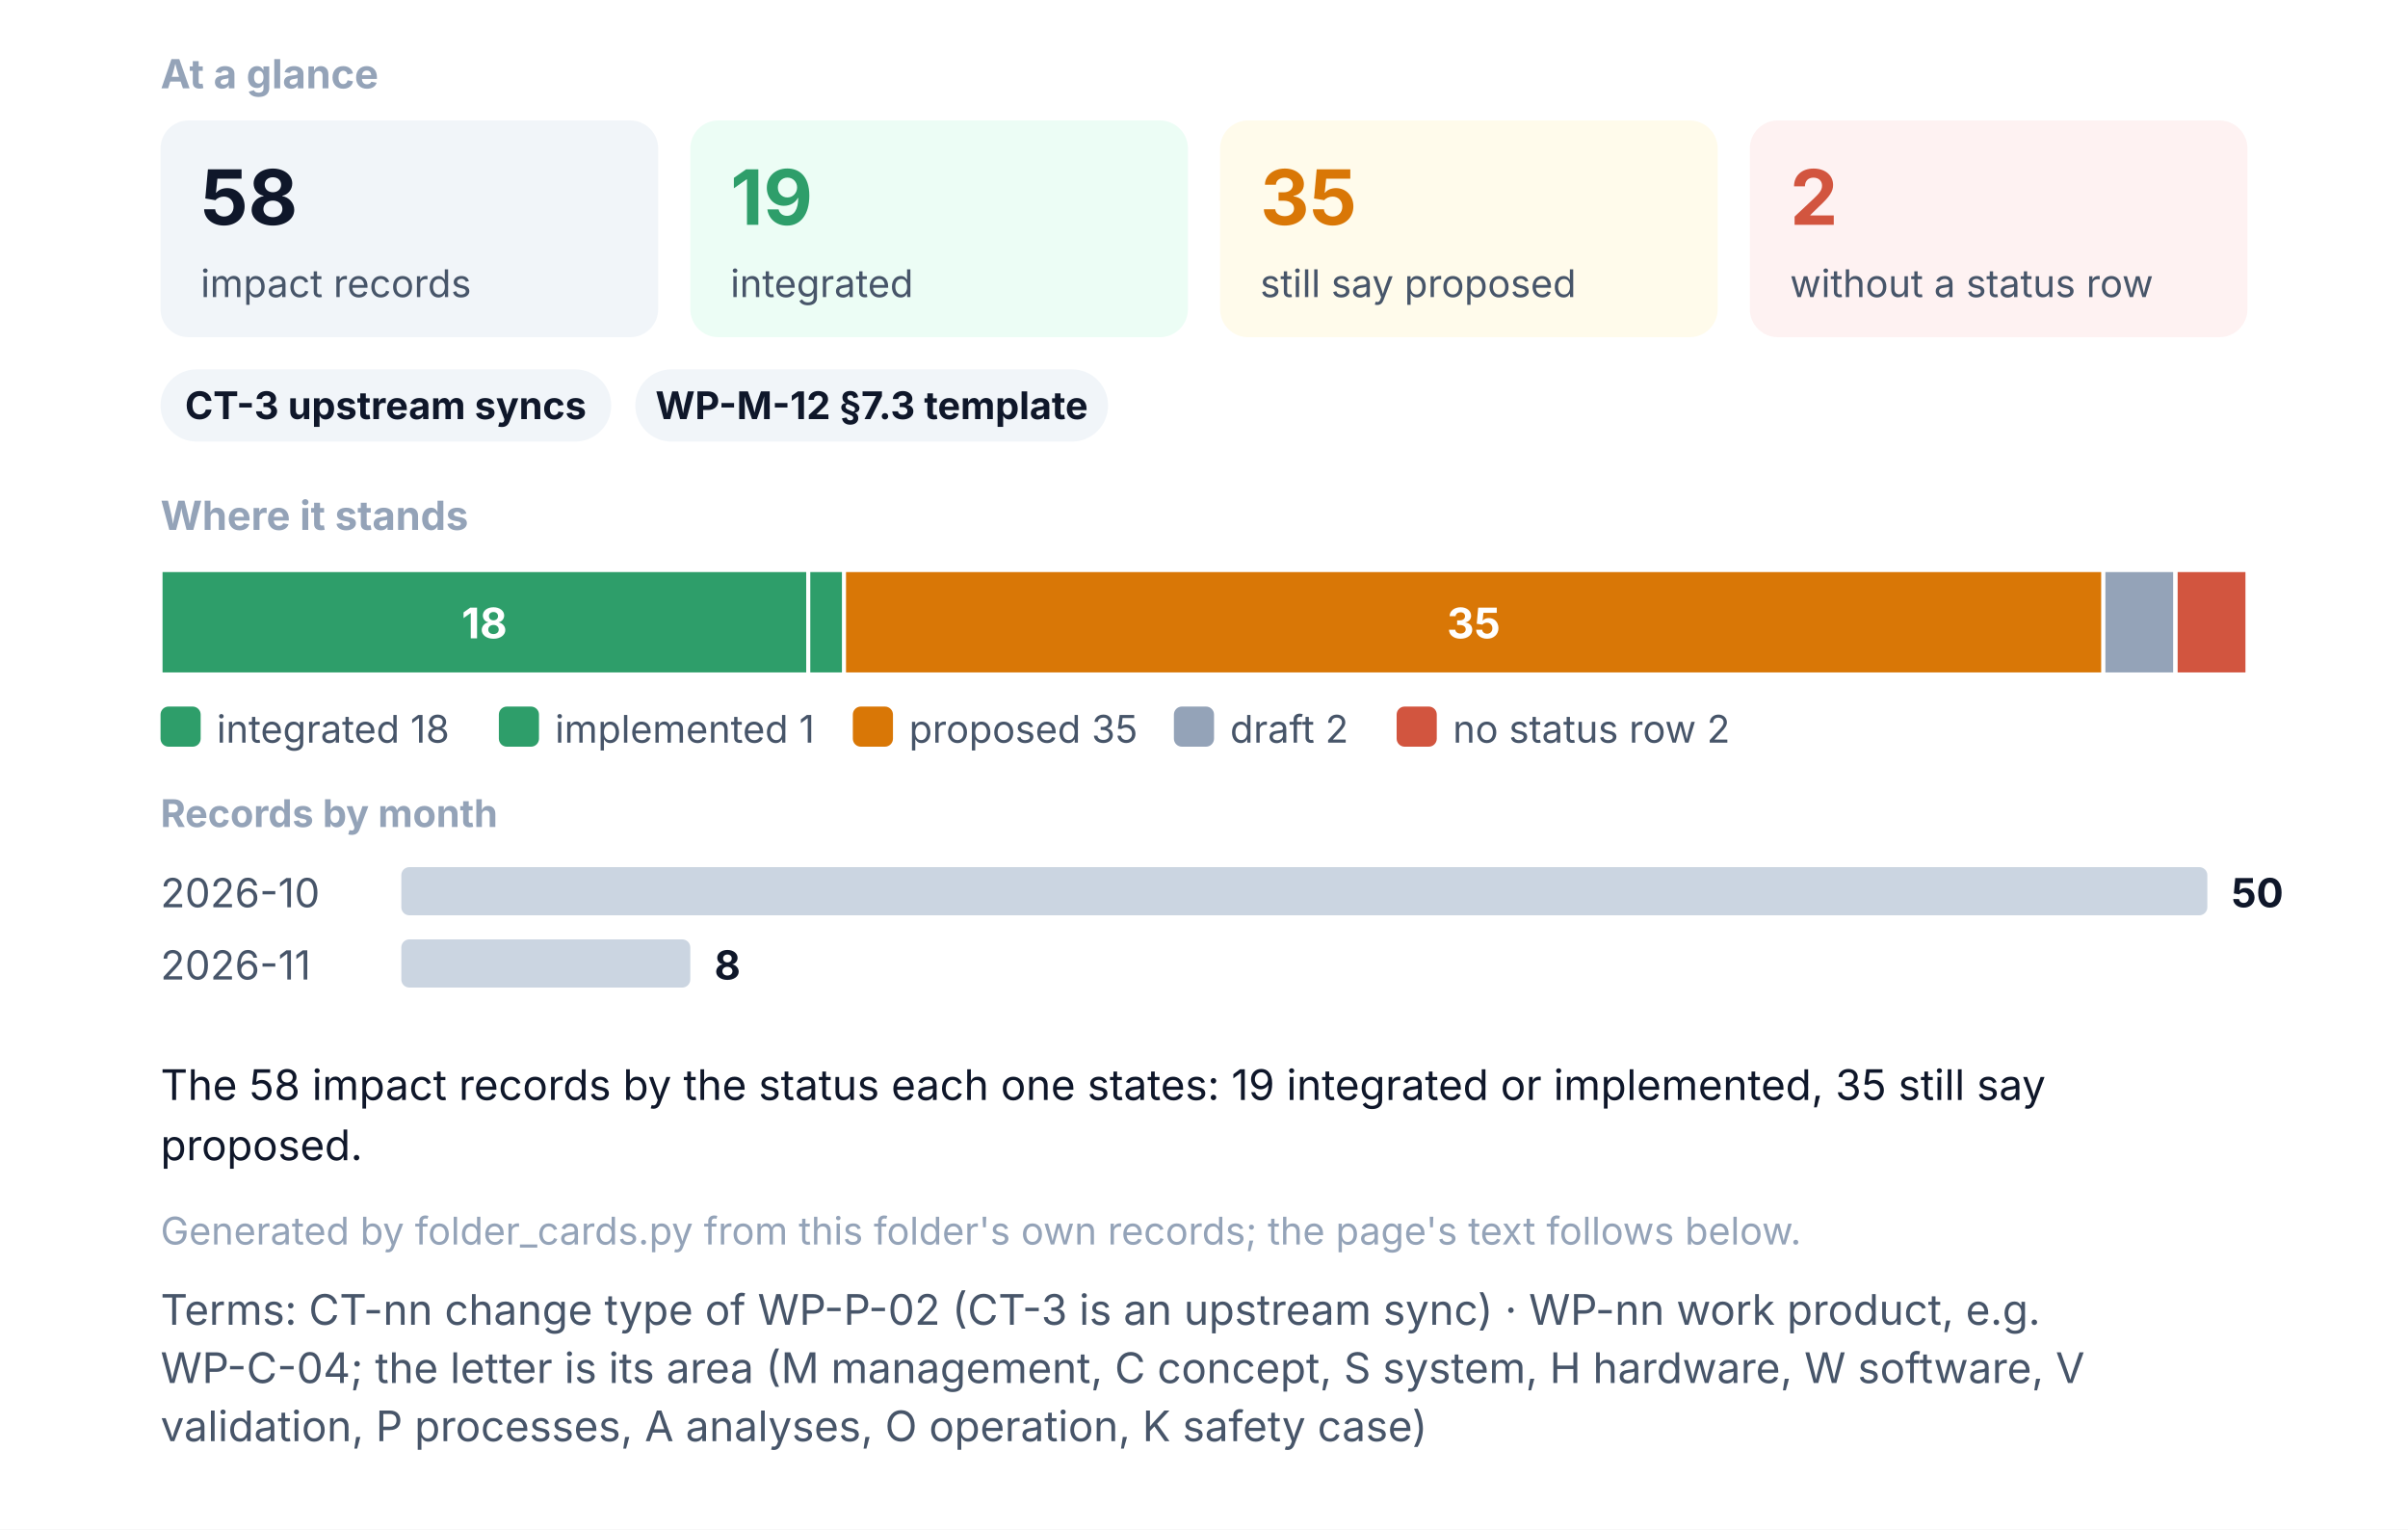
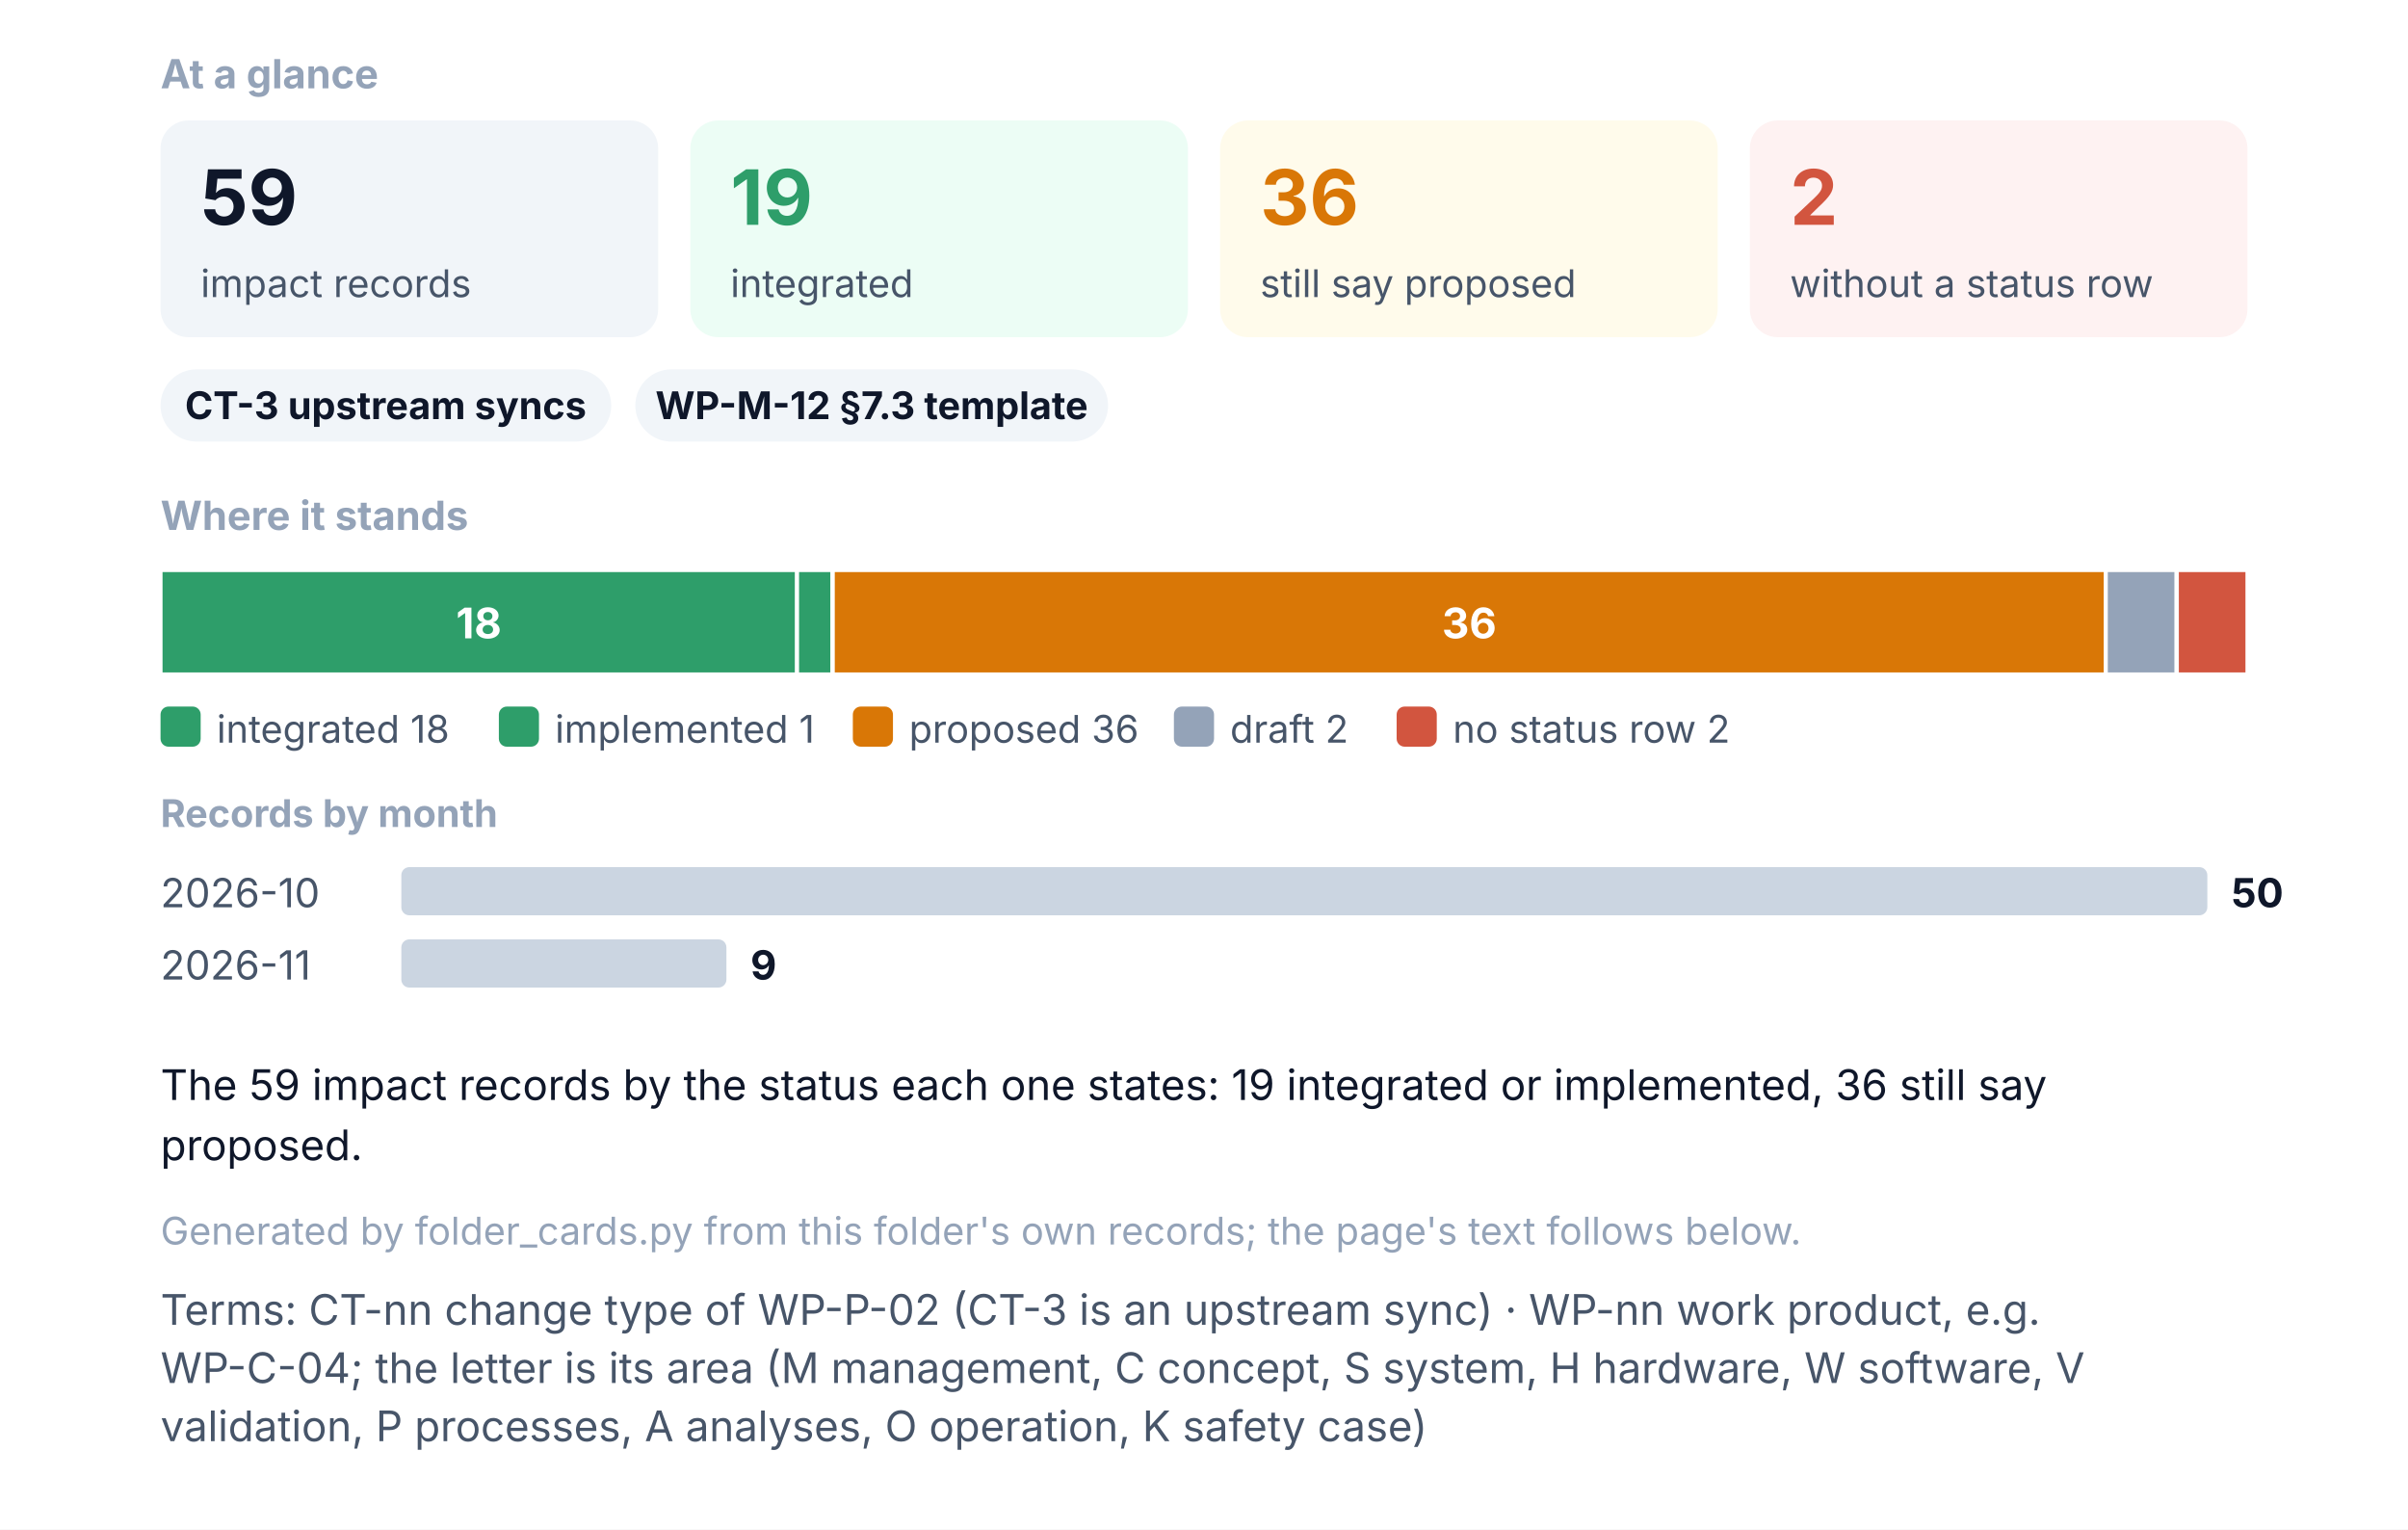
<svg xmlns="http://www.w3.org/2000/svg" width="600" height="381" viewBox="0 0 600 381" font-family="Inter, 'Segoe UI', Helvetica, Arial, sans-serif" role="img">
  <defs>
    <pattern id="hatch" patternUnits="userSpaceOnUse" width="6" height="6" patternTransform="rotate(45)">
      <rect width="6" height="6" fill="#F1F5F9" />
      <line x1="0" y1="0" x2="0" y2="6" stroke="#CBD5E1" stroke-width="2" />
    </pattern>
  </defs>
  <rect x="0" y="0" width="600" height="381" rx="0" fill="#FFFFFF" stroke="none" stroke-width="0" />
  <text x="40" y="22" font-size="10" fill="#94A3B8" font-weight="700">At a glance</text>
  <rect x="40" y="30" width="124" height="54" rx="7" fill="#F1F5F9" stroke="none" stroke-width="1.2" />
-   <text x="50" y="56" font-size="19" fill="#0F172A" font-weight="700">58</text>
+   <text x="50" y="56" font-size="19" fill="#0F172A" font-weight="700">59</text>
  <text x="50" y="74" font-size="9.5" fill="#475569">impact records</text>
  <rect x="172" y="30" width="124" height="54" rx="7" fill="#ECFDF5" stroke="none" stroke-width="1.2" />
  <text x="182" y="56" font-size="19" fill="#2E9E6A" font-weight="700">19</text>
  <text x="182" y="74" font-size="9.5" fill="#475569">integrated</text>
  <rect x="304" y="30" width="124" height="54" rx="7" fill="#FFFBEB" stroke="none" stroke-width="1.2" />
-   <text x="314" y="56" font-size="19" fill="#D97706" font-weight="700">35</text>
+   <text x="314" y="56" font-size="19" fill="#D97706" font-weight="700">36</text>
  <text x="314" y="74" font-size="9.5" fill="#475569">still say proposed</text>
  <rect x="436" y="30" width="124" height="54" rx="7" fill="#FEF2F2" stroke="none" stroke-width="1.2" />
  <text x="446" y="56" font-size="19" fill="#D2553F" font-weight="700">2</text>
  <text x="446" y="74" font-size="9.5" fill="#475569">without a status row</text>
  <rect x="40" y="92" width="112.3" height="18" rx="9.0" fill="#F1F5F9" stroke="none" stroke-width="1" />
  <text x="96.1" y="104.4" font-size="9.5" fill="#0F172A" font-weight="700" text-anchor="middle">CT-3 upstream syncs</text>
  <rect x="158.3" y="92" width="117.8" height="18" rx="9.0" fill="#F1F5F9" stroke="none" stroke-width="1" />
  <text x="217.2" y="104.4" font-size="9.5" fill="#0F172A" font-weight="700" text-anchor="middle">WP-M-12 §7.3 template</text>
  <text x="40" y="132" font-size="10" fill="#94A3B8" font-weight="700">Where it stands</text>
-   <rect x="40" y="142" width="161.4" height="26" rx="0" fill="#2E9E6A" stroke="#FFFFFF" stroke-width="1" />
-   <text x="120.7" y="159" font-size="10.5" fill="#FFFFFF" font-weight="700" text-anchor="middle">18</text>
-   <rect x="201.4" y="142" width="9" height="26" rx="0" fill="#2E9E6A" stroke="#FFFFFF" stroke-width="1" />
-   <rect x="210.3" y="142" width="313.8" height="26" rx="0" fill="#D97706" stroke="#FFFFFF" stroke-width="1" />
-   <text x="367.2" y="159" font-size="10.5" fill="#FFFFFF" font-weight="700" text-anchor="middle">35</text>
-   <rect x="524.1" y="142" width="17.9" height="26" rx="0" fill="#94A3B8" stroke="#FFFFFF" stroke-width="1" />
-   <rect x="542.1" y="142" width="17.9" height="26" rx="0" fill="#D2553F" stroke="#FFFFFF" stroke-width="1" />
+   <rect x="40" y="142" width="158.6" height="26" rx="0" fill="#2E9E6A" stroke="#FFFFFF" stroke-width="1" />
+   <text x="119.3" y="159" font-size="10.5" fill="#FFFFFF" font-weight="700" text-anchor="middle">18</text>
+   <rect x="198.6" y="142" width="8.8" height="26" rx="0" fill="#2E9E6A" stroke="#FFFFFF" stroke-width="1" />
+   <rect x="207.5" y="142" width="317.3" height="26" rx="0" fill="#D97706" stroke="#FFFFFF" stroke-width="1" />
+   <text x="366.1" y="159" font-size="10.5" fill="#FFFFFF" font-weight="700" text-anchor="middle">36</text>
+   <rect x="524.7" y="142" width="17.6" height="26" rx="0" fill="#94A3B8" stroke="#FFFFFF" stroke-width="1" />
+   <rect x="542.4" y="142" width="17.6" height="26" rx="0" fill="#D2553F" stroke="#FFFFFF" stroke-width="1" />
  <rect x="40" y="176" width="10" height="10" rx="2" fill="#2E9E6A" stroke="none" stroke-width="1.2" />
  <text x="54" y="185" font-size="9.5" fill="#475569">integrated 18</text>
  <rect x="124.3" y="176" width="10" height="10" rx="2" fill="#2E9E6A" stroke="none" stroke-width="1.2" />
  <text x="138.3" y="185" font-size="9.5" fill="#475569">implemented 1</text>
  <rect x="212.5" y="176" width="10" height="10" rx="2" fill="#D97706" stroke="none" stroke-width="1.2" />
-   <text x="226.5" y="185" font-size="9.5" fill="#475569">proposed 35</text>
+   <text x="226.5" y="185" font-size="9.5" fill="#475569">proposed 36</text>
  <rect x="292.5" y="176" width="10" height="10" rx="2" fill="#94A3B8" stroke="none" stroke-width="1.2" />
  <text x="306.5" y="185" font-size="9.5" fill="#475569">draft 2</text>
  <rect x="348" y="176" width="10" height="10" rx="2" fill="#D2553F" stroke="none" stroke-width="1.2" />
  <text x="362" y="185" font-size="9.5" fill="#475569">no status row 2</text>
  <text x="40" y="206" font-size="9.5" fill="#94A3B8" font-weight="700">Records by month</text>
  <text x="40" y="226" font-size="10" fill="#475569">2026-10</text>
  <rect x="100" y="216" width="450" height="12" rx="2" fill="#CBD5E1" stroke="none" stroke-width="1.2" />
  <text x="556" y="226" font-size="10" fill="#0F172A" font-weight="700">50</text>
  <text x="40" y="244" font-size="10" fill="#475569">2026-11</text>
-   <rect x="100" y="234" width="72" height="12" rx="2" fill="#CBD5E1" stroke="none" stroke-width="1.2" />
-   <text x="178" y="244" font-size="10" fill="#0F172A" font-weight="700">8</text>
-   <text x="40" y="274" font-size="10.5" fill="#0F172A">The 58 impact records by the status each one states: 19 integrated or implemented, 35 still say</text>
+   <rect x="100" y="234" width="81" height="12" rx="2" fill="#CBD5E1" stroke="none" stroke-width="1.2" />
+   <text x="187" y="244" font-size="10" fill="#0F172A" font-weight="700">9</text>
+   <text x="40" y="274" font-size="10.5" fill="#0F172A">The 59 impact records by the status each one states: 19 integrated or implemented, 36 still say</text>
  <text x="40" y="289" font-size="10.5" fill="#0F172A">proposed.</text>
  <text x="40" y="310" font-size="9.5" fill="#94A3B8">Generated by folder_cards.py from this folder's own records; the page's text follows below.</text>
  <g class="terms">
    <text x="40" y="330" font-size="10.5" fill="#475569">Terms: CT-nn change type of WP-P-02 (CT-3 is an upstream sync) · WP-nn work product, e.g.</text>
    <text x="40" y="344.5" font-size="10.5" fill="#475569">WP-C-04; the letter is its area (M management, C concept, S system, H hardware, W software, V</text>
    <text x="40" y="359" font-size="10.5" fill="#475569">validation, P processes, A analyses, O operation, K safety case)</text>
  </g>
</svg>
